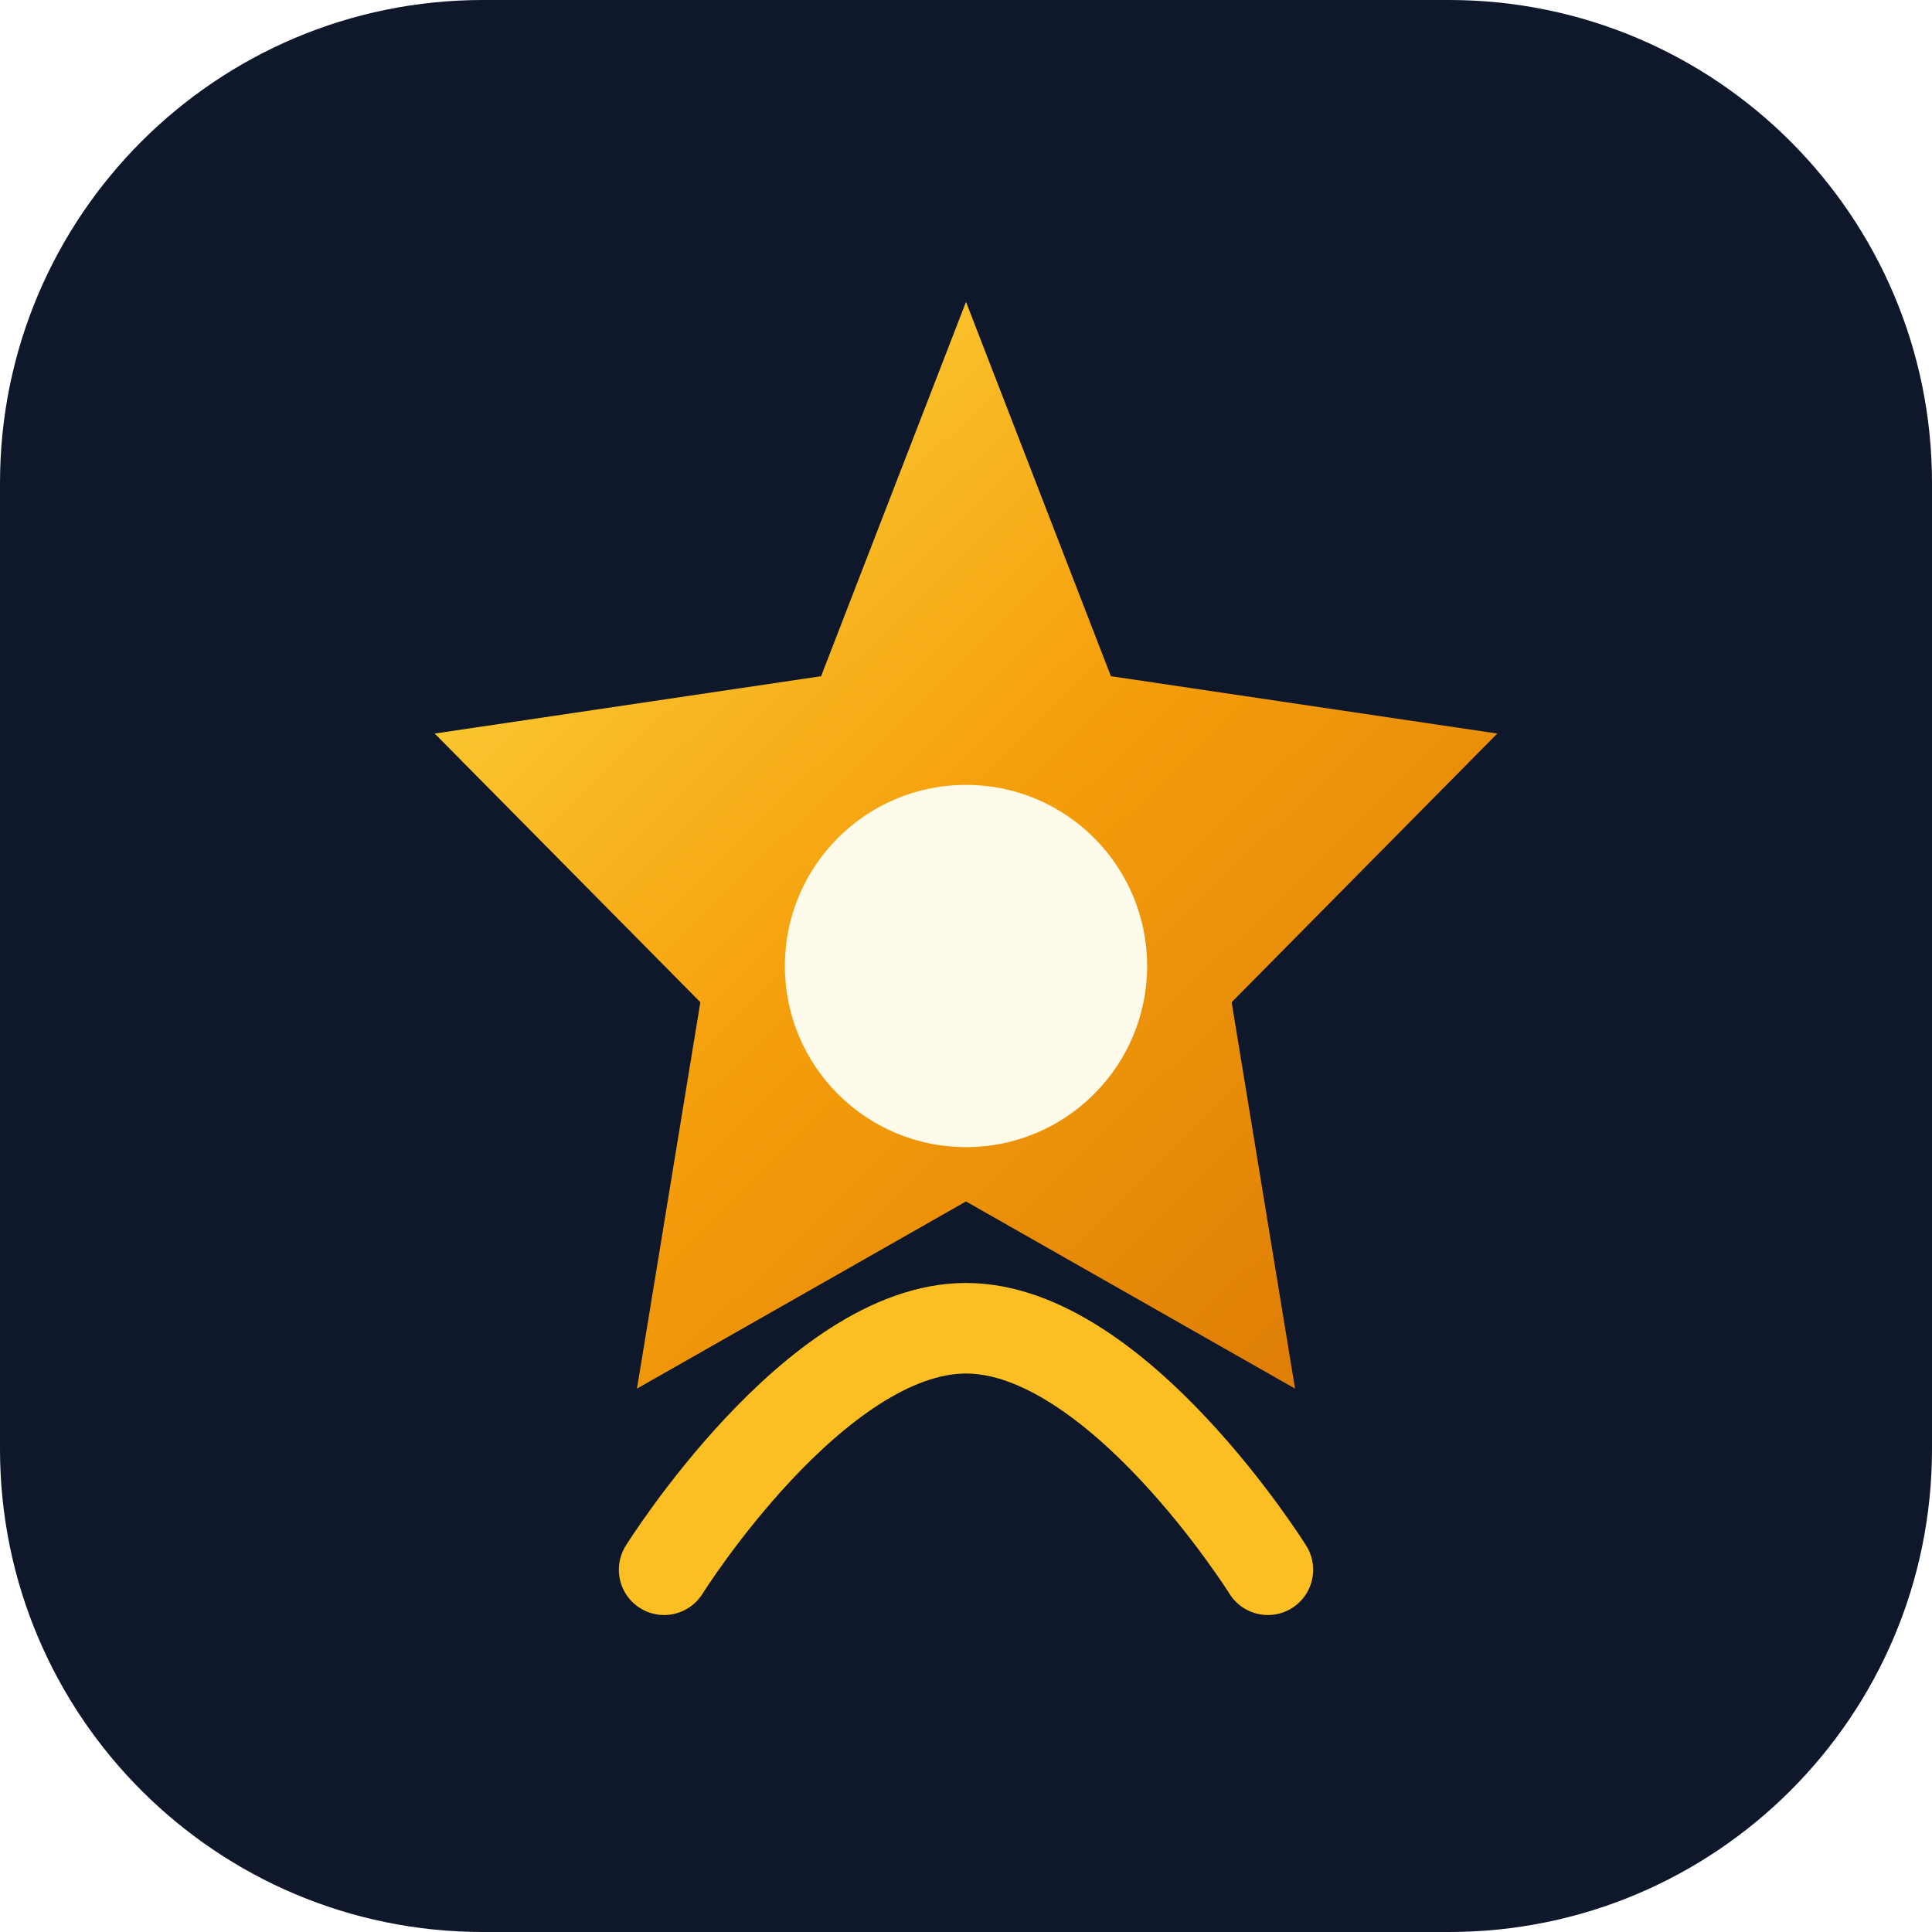
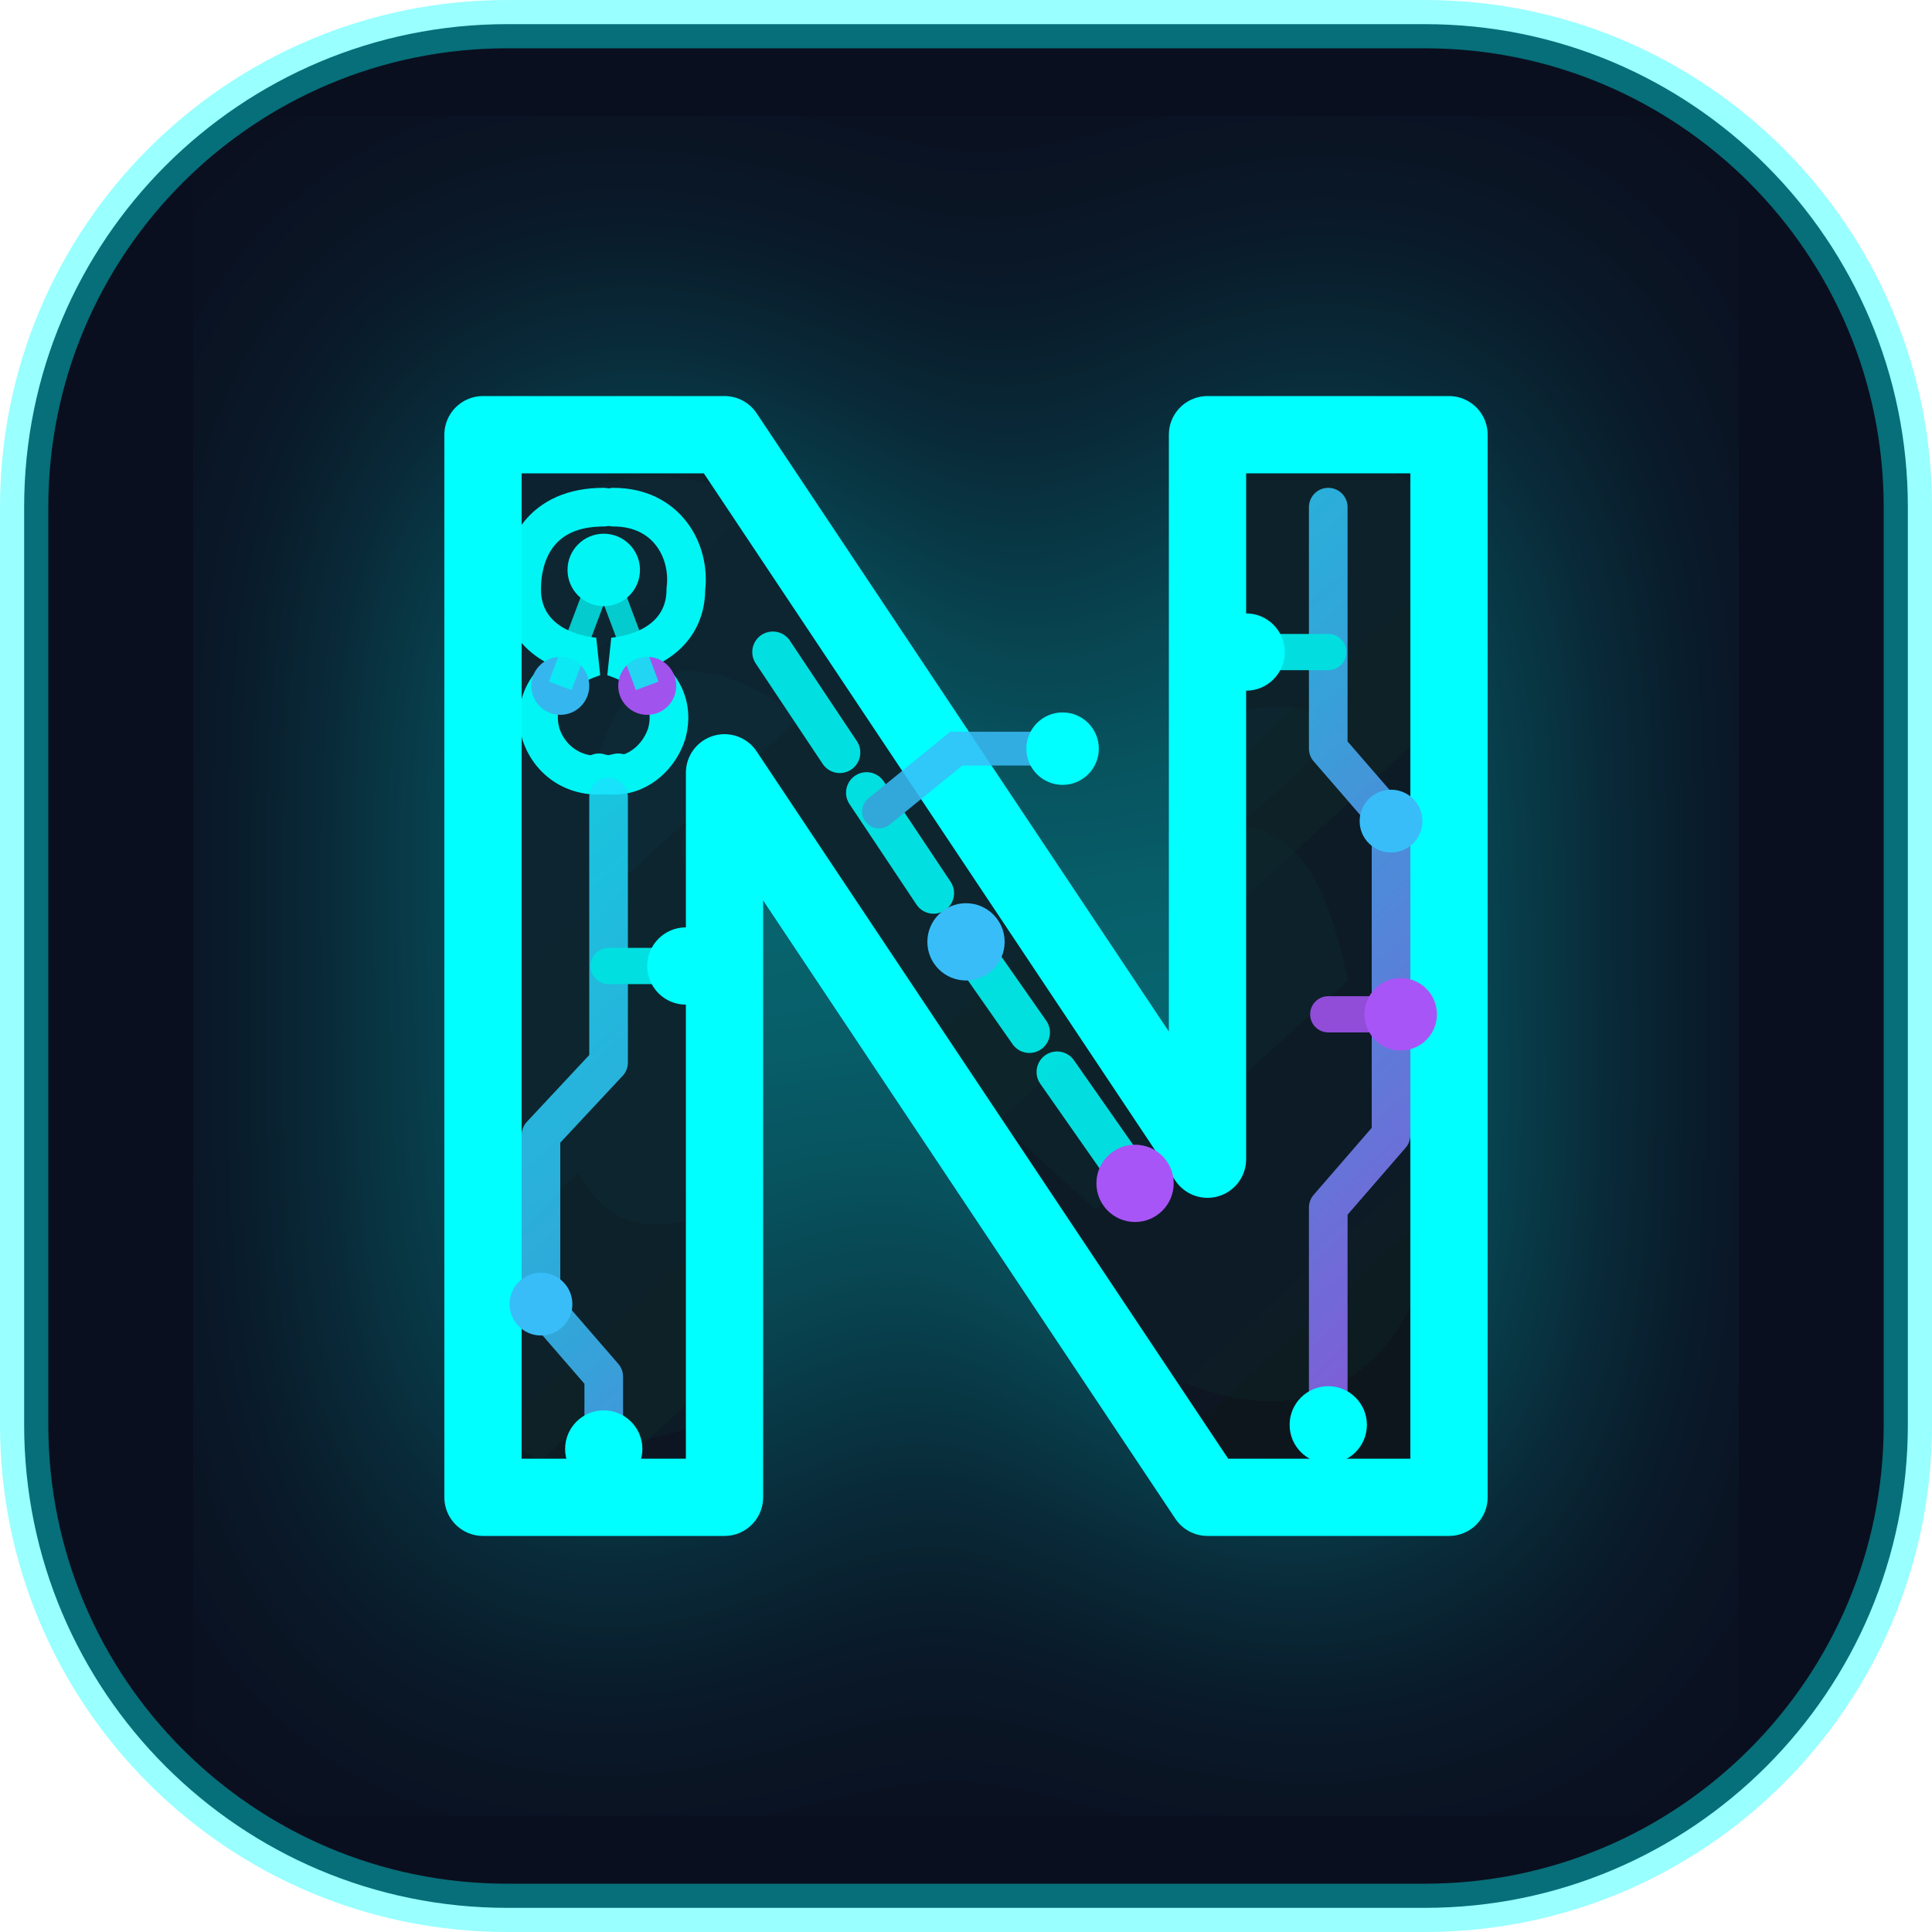
- <svg xmlns="http://www.w3.org/2000/svg" viewBox="0 0 64 64" fill="none">
-   <rect width="64" height="64" rx="16" fill="#0F172A" />
-   <path d="M32 10L36.8 22.4L49.6 24.3L40.8 33.2L42.9 46L32 39.8L21.1 46L23.2 33.2L14.4 24.3L27.2 22.4L32 10Z" fill="url(#sunGrad)" />
-   <path d="M22 52C22 52 27 44 32 44C37 44 42 52 42 52" stroke="#FBBF24" stroke-width="3" stroke-linecap="round" />
-   <circle cx="32" cy="32" r="6" fill="#FFFBEB" />
+ <svg xmlns="http://www.w3.org/2000/svg" viewBox="0 0 40 40" fill="none">
  <defs>
-     <linearGradient id="sunGrad" x1="14.4" y1="10" x2="49.6" y2="46" gradientUnits="userSpaceOnUse">
-       <stop stop-color="#FDE047" />
-       <stop offset="0.5" stop-color="#F59E0B" />
-       <stop offset="1" stop-color="#D97706" />
+     <filter id="neonCyanGlow" x="-30%" y="-30%" width="160%" height="160%">
+       <feDropShadow dx="0" dy="0" stdDeviation="2.5" flood-color="#00ffff" flood-opacity="0.9" />
+       <feDropShadow dx="0" dy="0" stdDeviation="4" flood-color="#00ffff" flood-opacity="0.45" />
+     </filter>
+     <linearGradient id="circuitCyanGrad" x1="10" y1="9" x2="30" y2="31" gradientUnits="userSpaceOnUse">
+       <stop offset="0%" stop-color="#00ffff" />
+       <stop offset="50%" stop-color="#38bdf8" />
+       <stop offset="100%" stop-color="#a855f7" />
+     </linearGradient>
+     <linearGradient id="innerNDark" x1="10" y1="9" x2="30" y2="31" gradientUnits="userSpaceOnUse">
+       <stop offset="0%" stop-color="#0f172a" stop-opacity="0.95" />
+       <stop offset="100%" stop-color="#090d16" stop-opacity="0.98" />
    </linearGradient>
  </defs>
+   <rect x="0.5" y="0.5" width="39" height="39" rx="10" fill="#0A0F1F" stroke="#00ffff" stroke-width="1" stroke-opacity="0.4" />
+   <path d="M 10 31 L 10 9 L 15 9 L 25 24 L 25 9 L 30 9 L 30 31 L 25 31 L 15 16 L 15 31 Z" fill="url(#innerNDark)" stroke="#00ffff" stroke-width="1.6" stroke-linejoin="round" filter="url(#neonCyanGlow)" />
+   <g id="miniBrainIcon" opacity="0.95">
+     <path d="M 12.5 10.5 C 11.2 10.5 10.8 11.4 10.8 12.2 C 10.8 13.0 11.4 13.5 12.3 13.6 C 11.4 13.9 11.0 14.5 11.2 15.2 C 11.4 15.8 12.0 16.2 12.8 16.0" fill="none" stroke="#00ffff" stroke-width="0.8" stroke-linecap="round" />
+     <path d="M 12.7 10.5 C 13.8 10.5 14.3 11.4 14.2 12.2 C 14.2 13.0 13.6 13.5 12.7 13.6 C 13.6 13.9 14.0 14.5 13.8 15.2 C 13.6 15.8 13.0 16.2 12.4 16.0" fill="none" stroke="#00ffff" stroke-width="0.8" stroke-linecap="round" />
+     <circle cx="12.5" cy="11.8" r="0.75" fill="#00ffff" />
+     <circle cx="11.6" cy="14.2" r="0.6" fill="#38bdf8" />
+     <circle cx="13.4" cy="14.2" r="0.6" fill="#a855f7" />
+     <line x1="12.5" y1="11.8" x2="11.6" y2="14.2" stroke="#00ffff" stroke-width="0.5" stroke-opacity="0.8" />
+     <line x1="12.5" y1="11.8" x2="13.4" y2="14.2" stroke="#00ffff" stroke-width="0.5" stroke-opacity="0.8" />
+   </g>
+   <g id="circuitBoardTraces" opacity="0.85">
+     <path d="M 12.6 16.5 V 22 L 11.2 23.5 V 27 L 12.5 28.5 V 30" fill="none" stroke="url(#circuitCyanGrad)" stroke-width="0.8" stroke-linecap="round" stroke-linejoin="round" />
+     <path d="M 12.6 20 H 14.2" fill="none" stroke="#00ffff" stroke-width="0.75" stroke-linecap="round" />
+     <path d="M 16 13.5 L 20 19.5 L 23.5 24.5" fill="none" stroke="#00ffff" stroke-width="0.85" stroke-dasharray="2.5 1" stroke-linecap="round" />
+     <path d="M 18.2 16.8 L 19.8 15.5 H 22" fill="none" stroke="#38bdf8" stroke-width="0.7" stroke-linecap="round" />
+     <path d="M 27.5 10.5 V 15.5 L 28.8 17 V 23.5 L 27.5 25 V 29.5" fill="none" stroke="url(#circuitCyanGrad)" stroke-width="0.8" stroke-linecap="round" stroke-linejoin="round" />
+     <path d="M 27.5 13.5 H 25.8" fill="none" stroke="#00ffff" stroke-width="0.75" stroke-linecap="round" />
+     <path d="M 27.5 21 H 29" fill="none" stroke="#a855f7" stroke-width="0.75" stroke-linecap="round" />
+   </g>
+   <g id="circuitDots">
+     <circle cx="14.2" cy="20" r="0.8" fill="#00ffff" />
+     <circle cx="12.5" cy="30" r="0.8" fill="#00ffff" />
+     <circle cx="11.2" cy="27" r="0.65" fill="#38bdf8" />
+     <circle cx="22" cy="15.5" r="0.75" fill="#00ffff" />
+     <circle cx="20" cy="19.5" r="0.8" fill="#38bdf8" />
+     <circle cx="23.5" cy="24.5" r="0.8" fill="#a855f7" />
+     <circle cx="25.8" cy="13.5" r="0.8" fill="#00ffff" />
+     <circle cx="28.8" cy="17" r="0.65" fill="#38bdf8" />
+     <circle cx="29" cy="21" r="0.75" fill="#a855f7" />
+     <circle cx="27.5" cy="29.5" r="0.8" fill="#00ffff" />
+   </g>
</svg>
